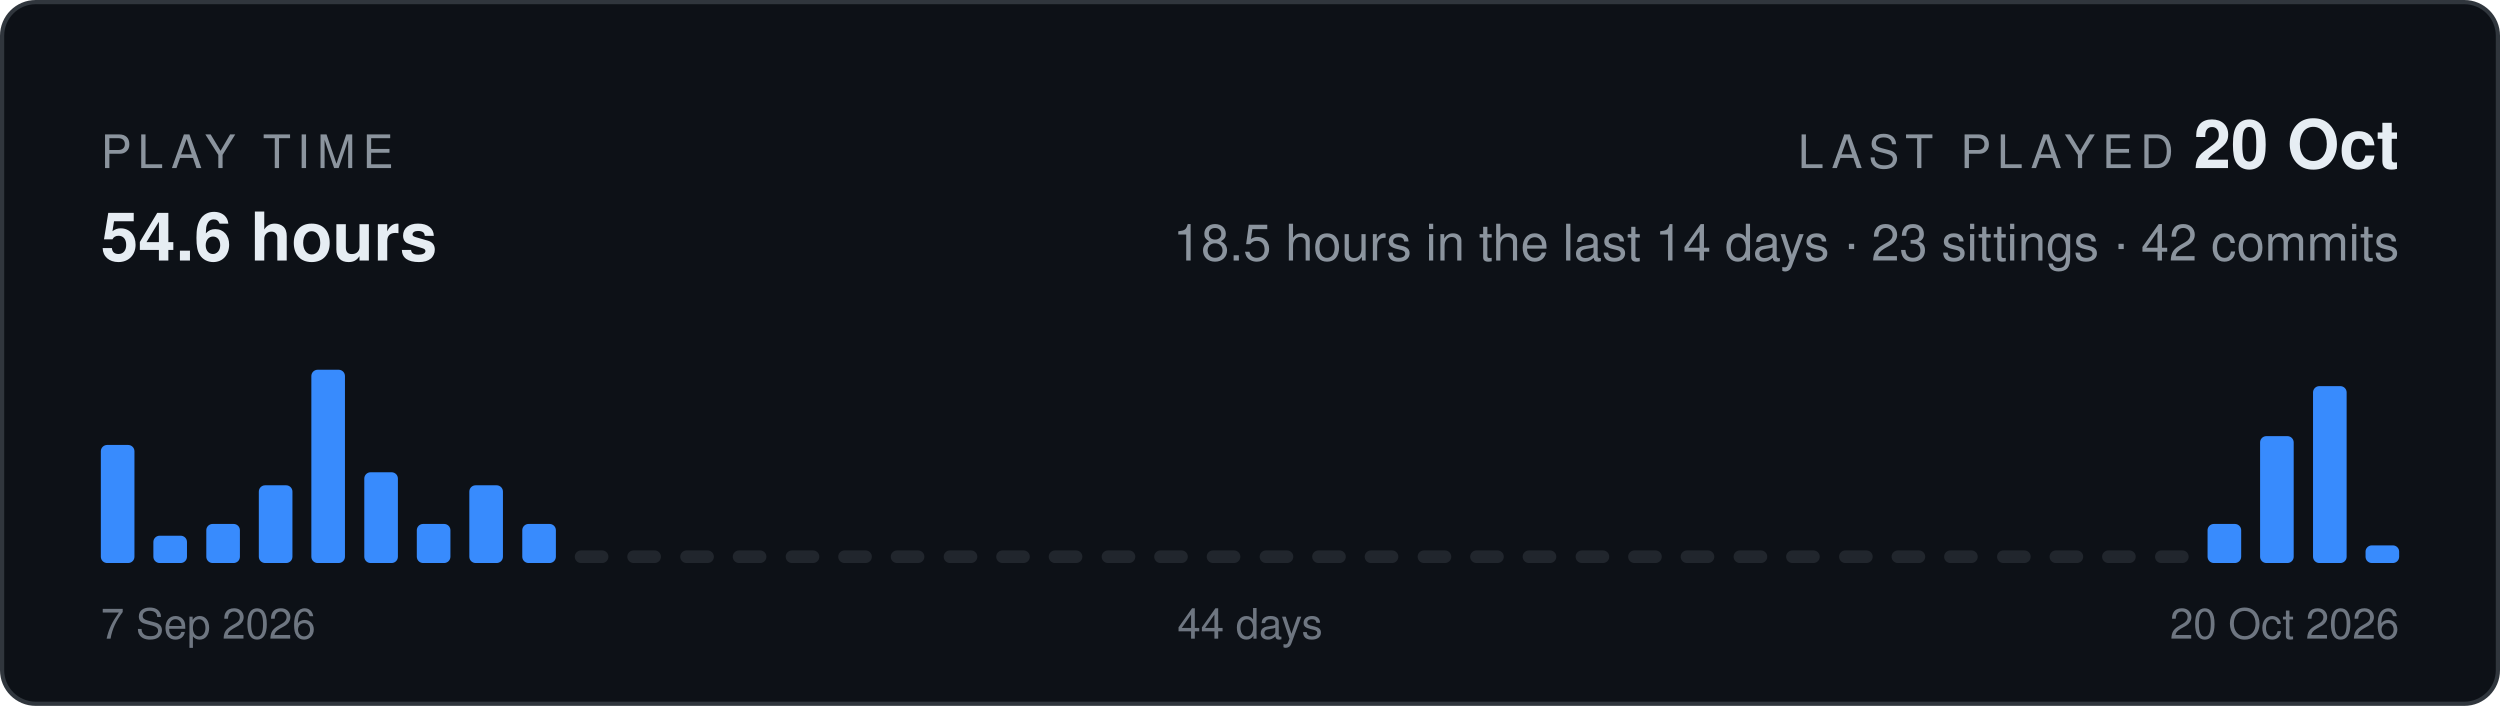
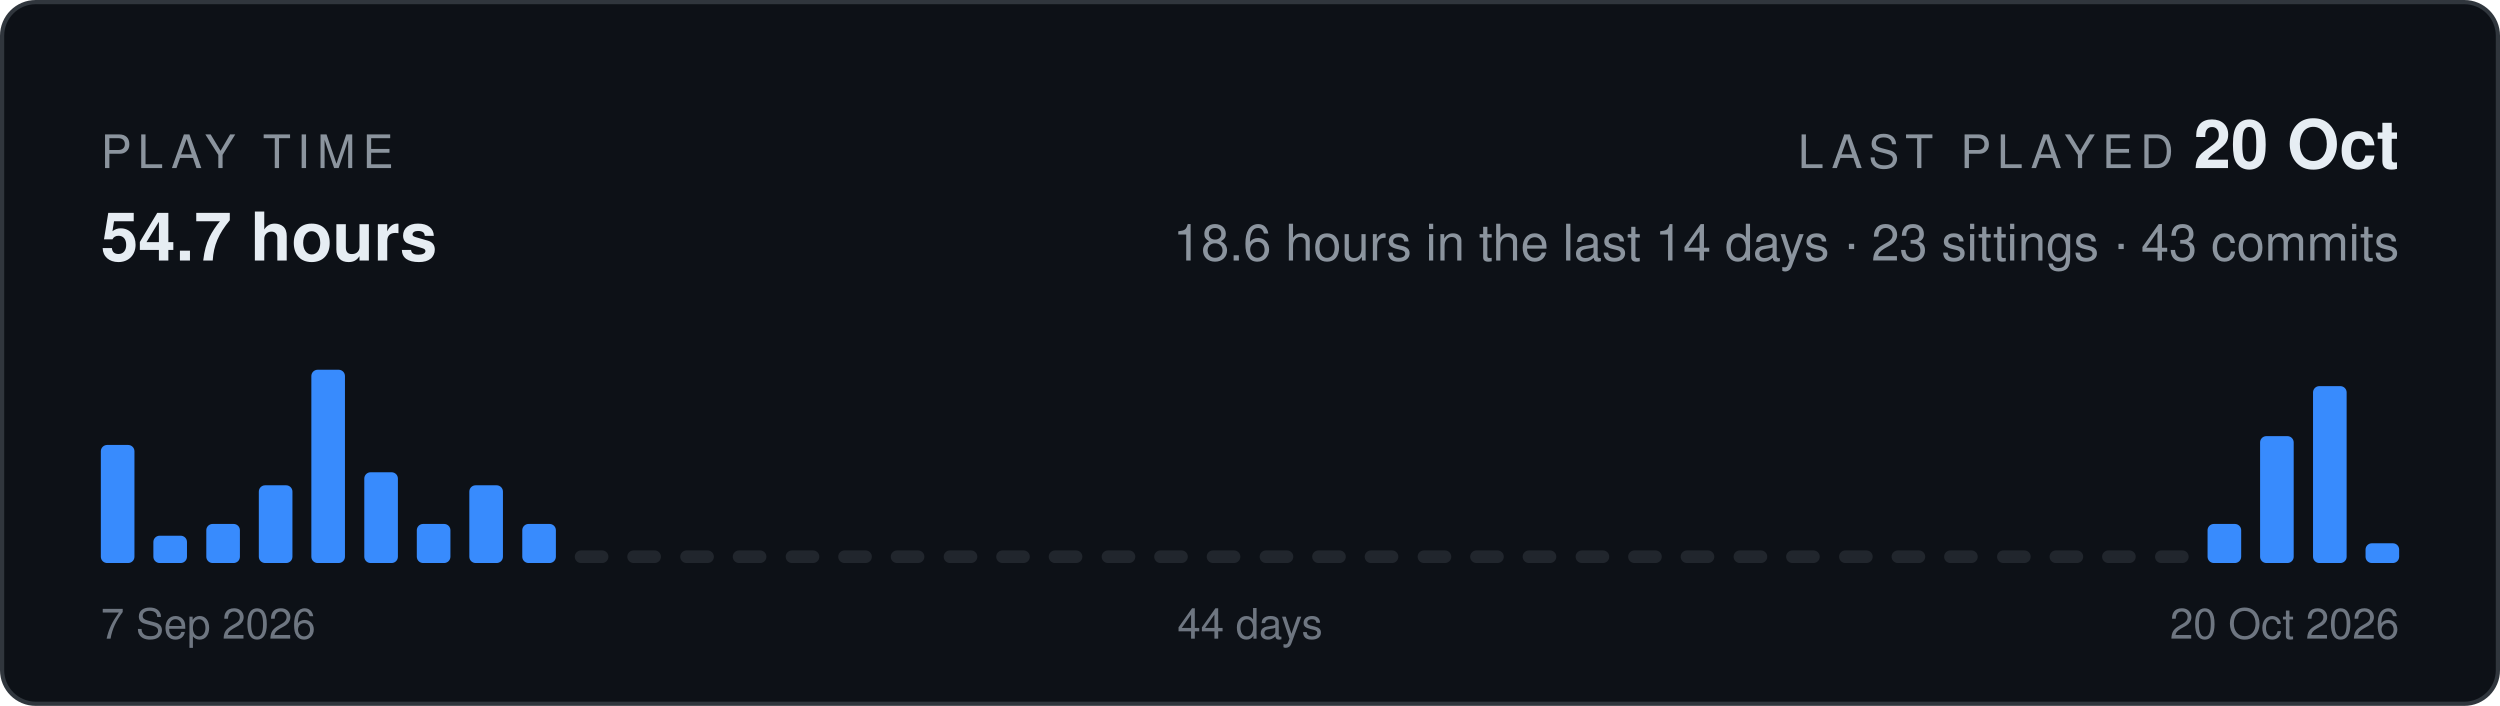
- <svg xmlns="http://www.w3.org/2000/svg" width="595" height="168" viewBox="0 0 595 168" role="img" aria-label="Play time: 54.6 hours over 42 commits, last played 20 Oct">
+ <svg xmlns="http://www.w3.org/2000/svg" width="595" height="168" viewBox="0 0 595 168" role="img" aria-label="Play time: 54.7 hours over 43 commits, last played 20 Oct">
  <style>
    .card { fill: #0d1117; stroke: #30363d }
    text { font-family: -apple-system, BlinkMacSystemFont, "Segoe UI", Helvetica, Arial, sans-serif }
    .label { font-size: 11px; letter-spacing: 1.7px; fill: #8b949e }
    .stat { font-size: 16px; font-weight: 600; letter-spacing: normal; fill: #e6edf3 }
    .note { font-size: 12px; fill: #8b949e }
    .axis { font-size: 10px; fill: #6e7681 }
    .bar { fill: #388bfd }
    .bar-quiet { fill: #21262d }
  </style>
  <rect class="card" x="0.5" y="0.5" width="594" height="167" rx="8" />
  <text class="label" x="24" y="40">PLAY TIME</text>
-   <text class="stat" x="24" y="62">54.6 hours</text>
+   <text class="stat" x="24" y="62">54.7 hours</text>
  <text class="label" x="571" y="40" text-anchor="end">LAST PLAYED <tspan class="stat">20 Oct</tspan>
  </text>
-   <text class="note" x="571" y="62" text-anchor="end">18.5 hours in the last 14 days   ·   23 sittings   ·   42 commits</text>
+   <text class="note" x="571" y="62" text-anchor="end">18.6 hours in the last 14 days   ·   23 sittings   ·   43 commits</text>
  <rect class="bar" x="24.0" y="105.9" width="8" height="28.1" rx="1.5" />
  <rect class="bar" x="36.5" y="127.5" width="8" height="6.5" rx="1.5" />
  <rect class="bar" x="49.1" y="124.7" width="8" height="9.3" rx="1.5" />
  <rect class="bar" x="61.6" y="115.5" width="8" height="18.5" rx="1.5" />
  <rect class="bar" x="74.1" y="88.0" width="8" height="46.0" rx="1.5" />
  <rect class="bar" x="86.7" y="112.4" width="8" height="21.6" rx="1.5" />
  <rect class="bar" x="99.2" y="124.7" width="8" height="9.3" rx="1.5" />
  <rect class="bar" x="111.7" y="115.5" width="8" height="18.5" rx="1.5" />
  <rect class="bar" x="124.3" y="124.7" width="8" height="9.3" rx="1.5" />
  <rect class="bar-quiet" x="136.8" y="131.0" width="8" height="3.0" rx="1.5" />
  <rect class="bar-quiet" x="149.3" y="131.0" width="8" height="3.0" rx="1.5" />
  <rect class="bar-quiet" x="161.9" y="131.0" width="8" height="3.0" rx="1.5" />
  <rect class="bar-quiet" x="174.4" y="131.0" width="8" height="3.0" rx="1.5" />
  <rect class="bar-quiet" x="187.0" y="131.0" width="8" height="3.0" rx="1.5" />
  <rect class="bar-quiet" x="199.5" y="131.0" width="8" height="3.0" rx="1.5" />
  <rect class="bar-quiet" x="212.0" y="131.0" width="8" height="3.0" rx="1.5" />
  <rect class="bar-quiet" x="224.6" y="131.0" width="8" height="3.0" rx="1.5" />
  <rect class="bar-quiet" x="237.1" y="131.0" width="8" height="3.0" rx="1.5" />
  <rect class="bar-quiet" x="249.6" y="131.0" width="8" height="3.0" rx="1.5" />
  <rect class="bar-quiet" x="262.2" y="131.0" width="8" height="3.0" rx="1.5" />
  <rect class="bar-quiet" x="274.7" y="131.0" width="8" height="3.0" rx="1.5" />
  <rect class="bar-quiet" x="287.2" y="131.0" width="8" height="3.0" rx="1.5" />
  <rect class="bar-quiet" x="299.8" y="131.0" width="8" height="3.0" rx="1.5" />
  <rect class="bar-quiet" x="312.3" y="131.0" width="8" height="3.0" rx="1.5" />
  <rect class="bar-quiet" x="324.8" y="131.0" width="8" height="3.0" rx="1.5" />
  <rect class="bar-quiet" x="337.4" y="131.0" width="8" height="3.0" rx="1.5" />
  <rect class="bar-quiet" x="349.9" y="131.0" width="8" height="3.0" rx="1.5" />
  <rect class="bar-quiet" x="362.4" y="131.0" width="8" height="3.0" rx="1.5" />
  <rect class="bar-quiet" x="375.0" y="131.0" width="8" height="3.0" rx="1.5" />
  <rect class="bar-quiet" x="387.5" y="131.0" width="8" height="3.0" rx="1.5" />
  <rect class="bar-quiet" x="400.0" y="131.0" width="8" height="3.0" rx="1.5" />
  <rect class="bar-quiet" x="412.6" y="131.0" width="8" height="3.0" rx="1.5" />
  <rect class="bar-quiet" x="425.1" y="131.0" width="8" height="3.0" rx="1.5" />
  <rect class="bar-quiet" x="437.7" y="131.0" width="8" height="3.0" rx="1.5" />
  <rect class="bar-quiet" x="450.2" y="131.0" width="8" height="3.0" rx="1.5" />
  <rect class="bar-quiet" x="462.7" y="131.0" width="8" height="3.0" rx="1.5" />
  <rect class="bar-quiet" x="475.3" y="131.0" width="8" height="3.0" rx="1.5" />
  <rect class="bar-quiet" x="487.8" y="131.0" width="8" height="3.0" rx="1.5" />
  <rect class="bar-quiet" x="500.3" y="131.0" width="8" height="3.0" rx="1.5" />
  <rect class="bar-quiet" x="512.9" y="131.0" width="8" height="3.0" rx="1.5" />
  <rect class="bar" x="525.4" y="124.7" width="8" height="9.3" rx="1.5" />
  <rect class="bar" x="537.9" y="103.8" width="8" height="30.2" rx="1.5" />
  <rect class="bar" x="550.5" y="91.9" width="8" height="42.1" rx="1.5" />
-   <rect class="bar" x="563.0" y="129.8" width="8" height="4.2" rx="1.5" />
+   <rect class="bar" x="563.0" y="129.3" width="8" height="4.7" rx="1.5" />
  <text class="axis" x="24" y="152">7 Sep 2026</text>
  <text class="axis" x="297.5" y="152" text-anchor="middle">44 days</text>
  <text class="axis" x="571" y="152" text-anchor="end">20 Oct 2026</text>
</svg>
